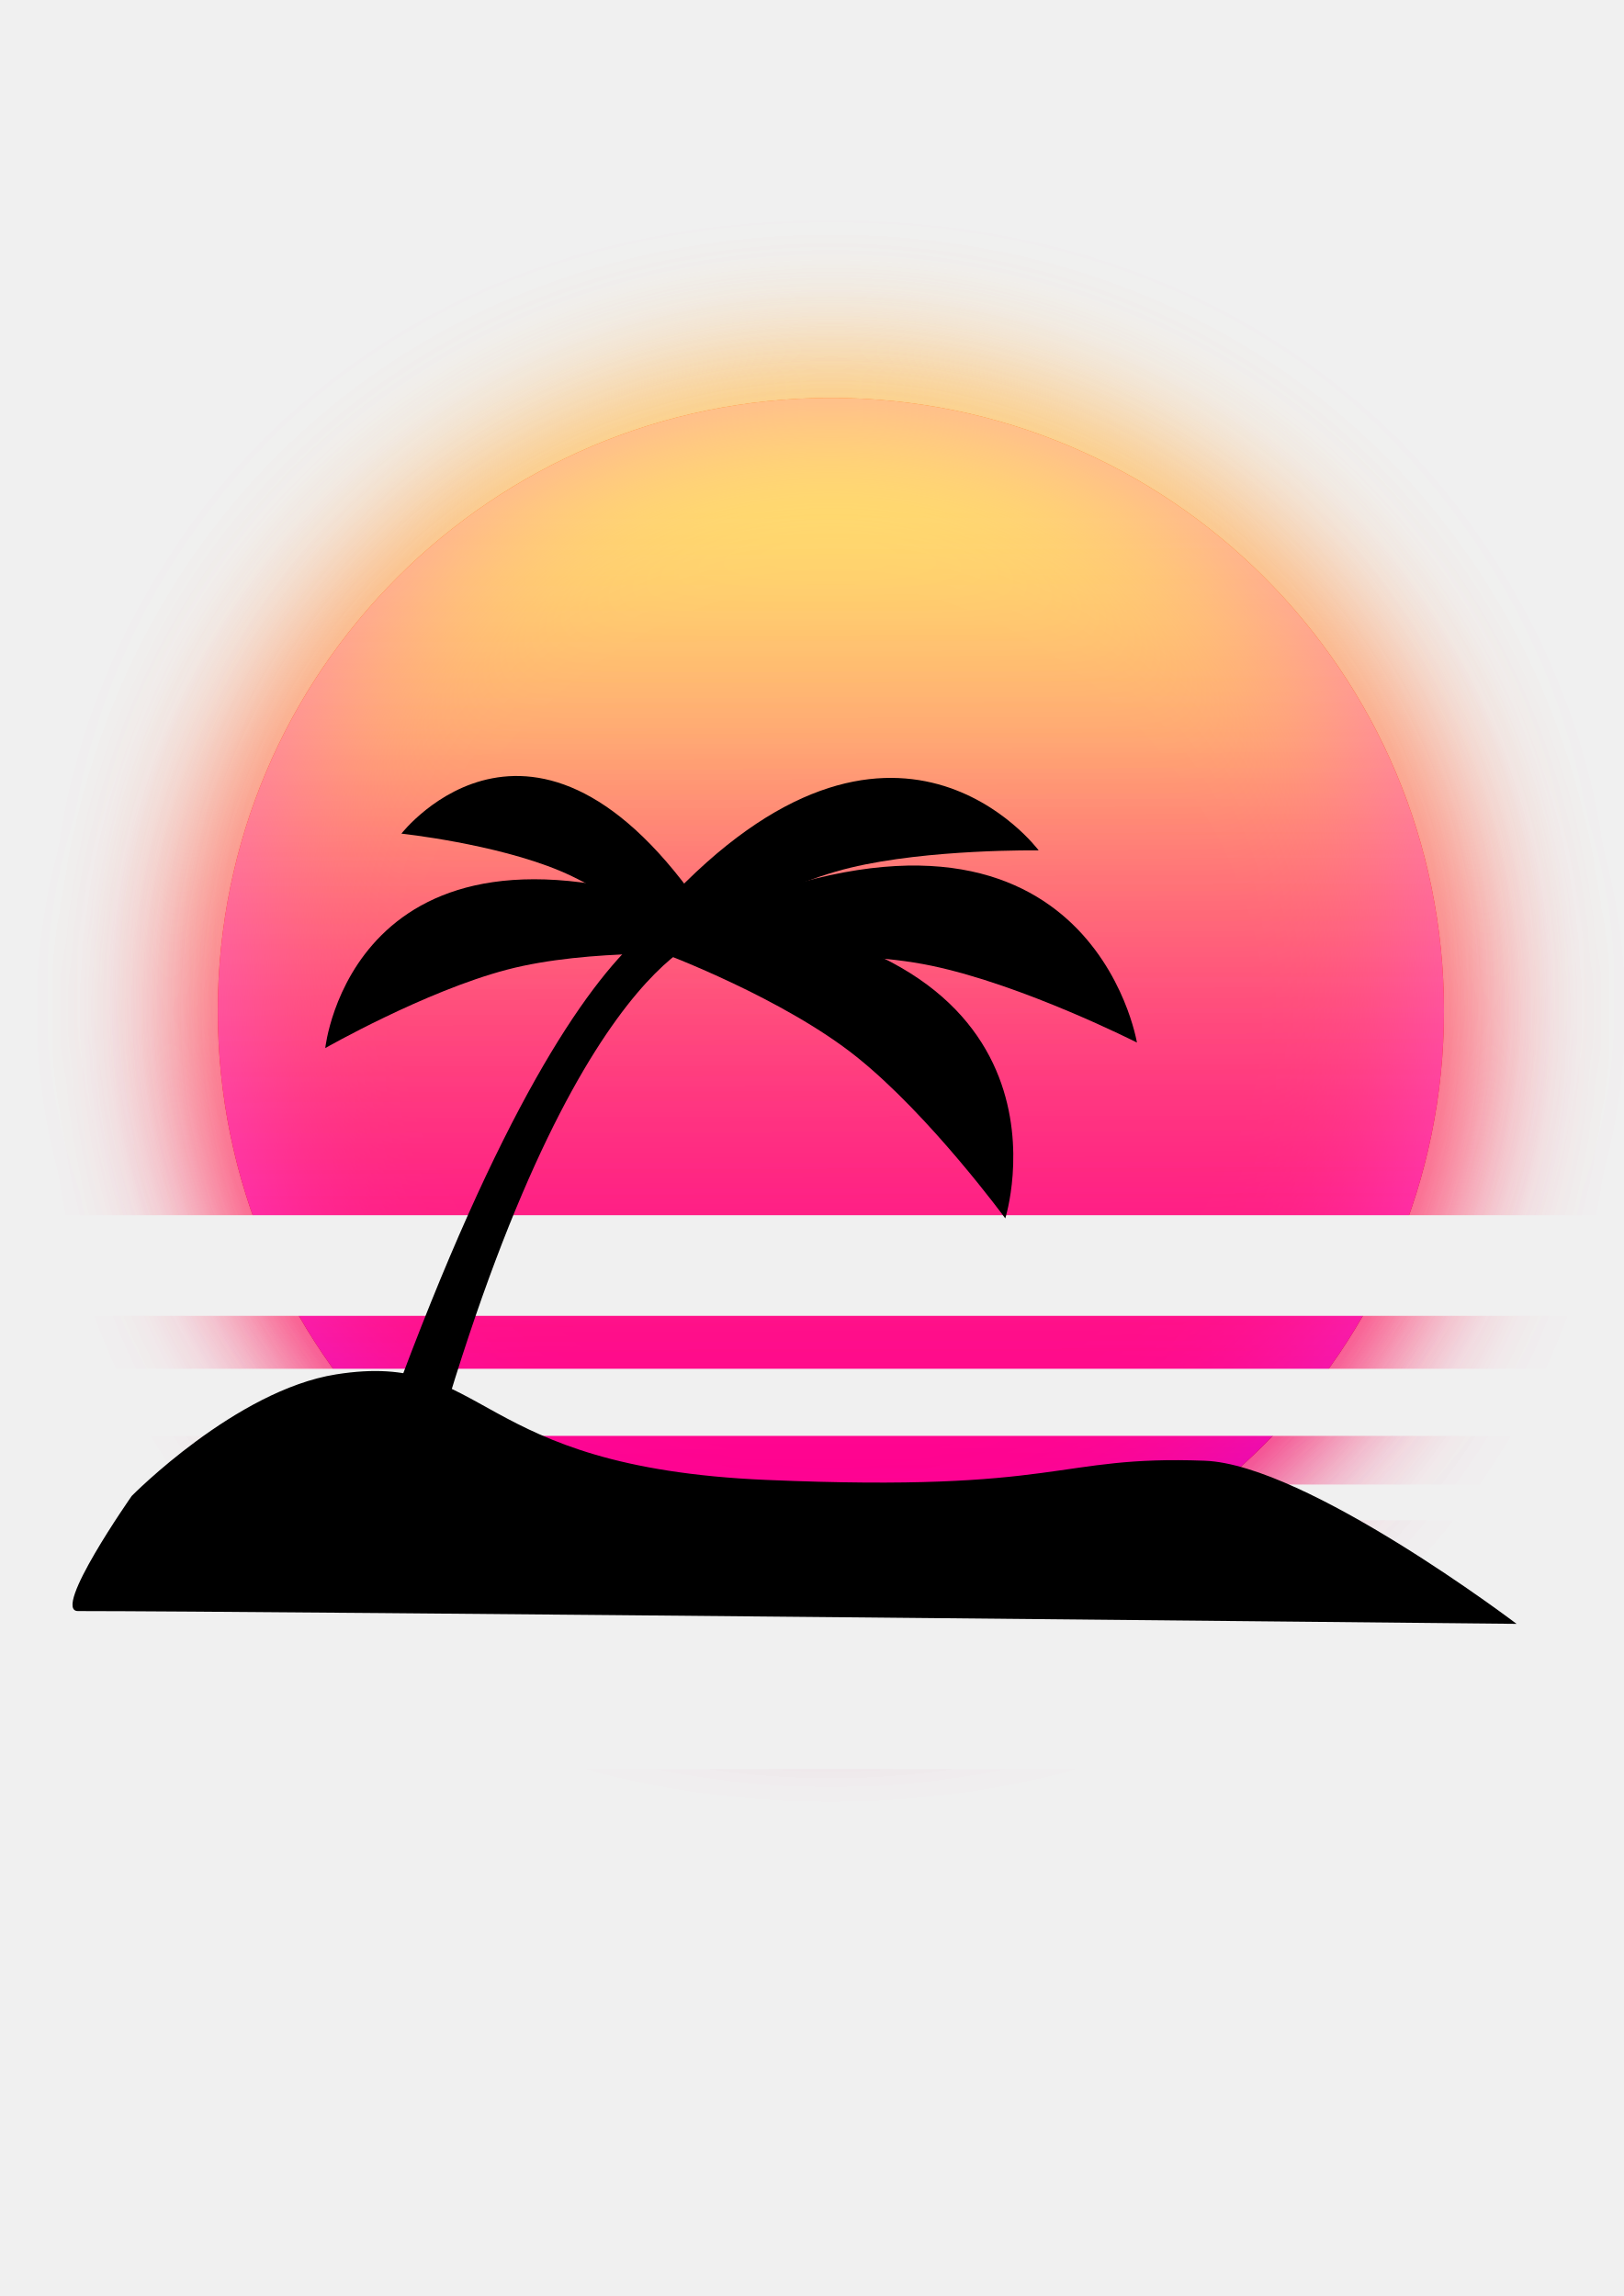
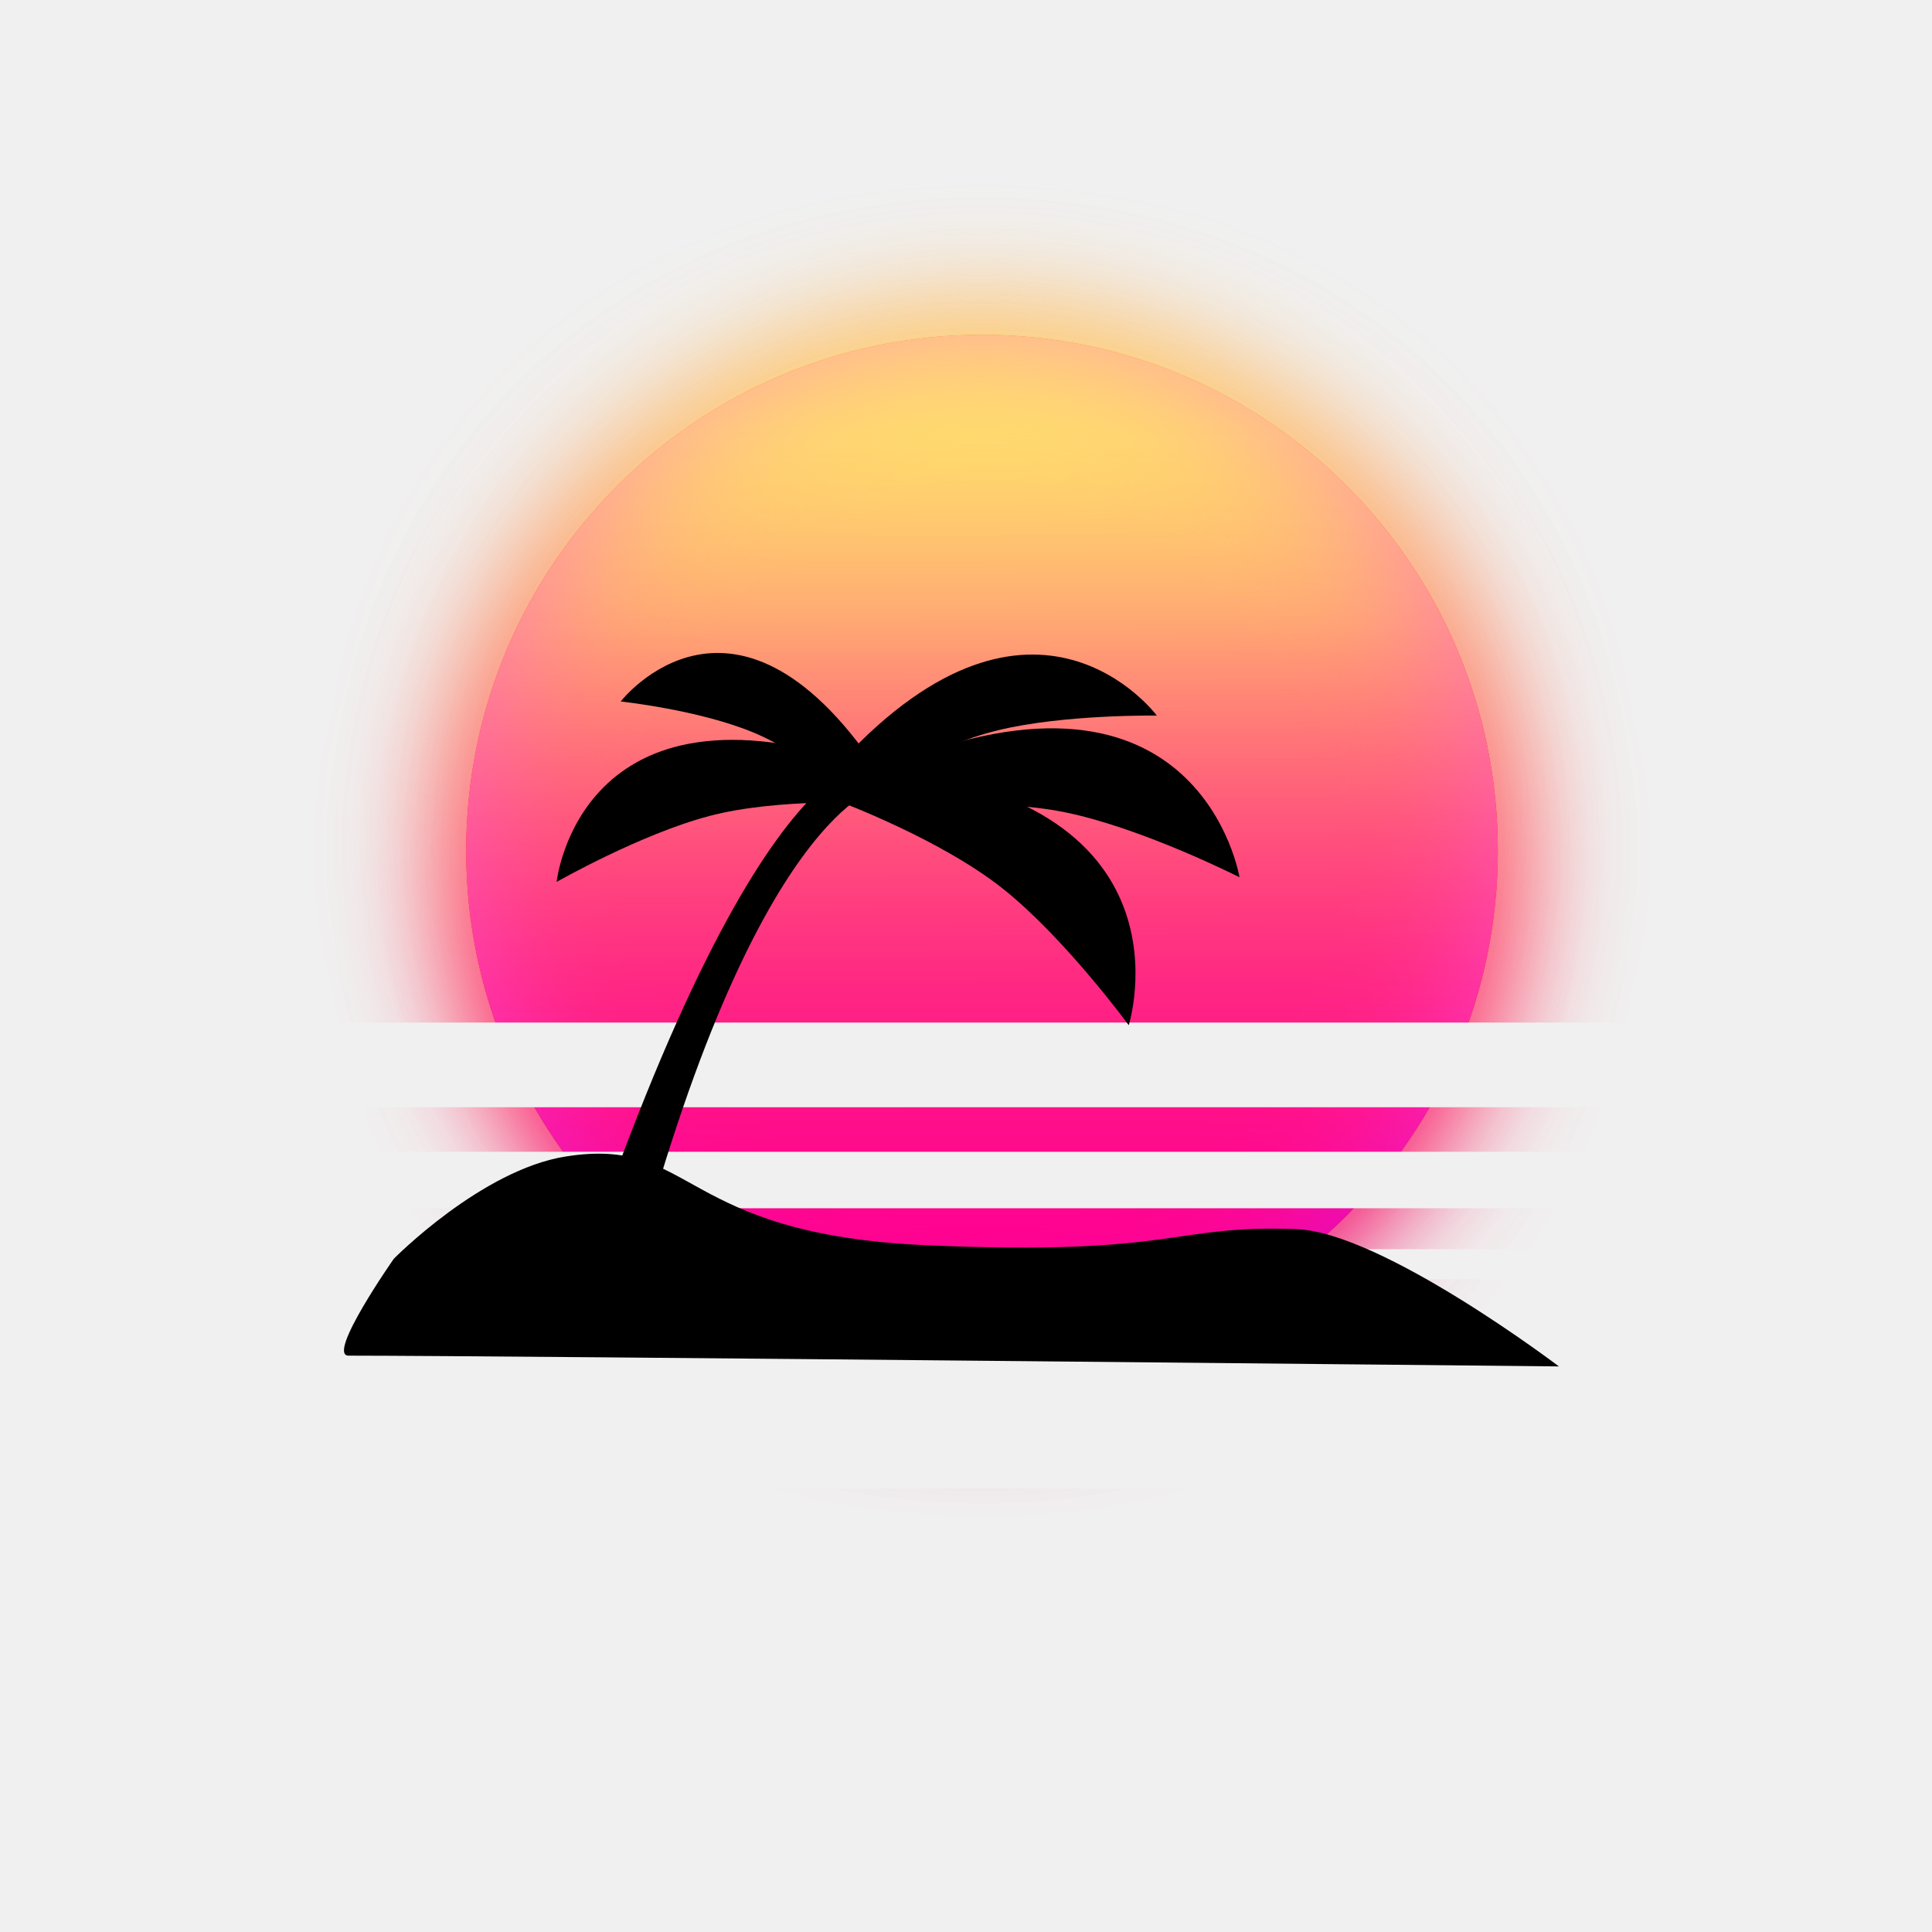
- <svg xmlns="http://www.w3.org/2000/svg" xmlns:xlink="http://www.w3.org/1999/xlink" width="210mm" height="297mm" viewBox="0 0 210 297" version="1.1" id="svg5">
+ <svg xmlns="http://www.w3.org/2000/svg" xmlns:xlink="http://www.w3.org/1999/xlink" width="210mm" height="210mm" viewBox="0 0 210 297" version="1.1" id="svg5">
  <defs id="defs2">
    <linearGradient id="linearGradient403">
      <stop style="stop-color:#ffd42a;stop-opacity:1" offset="0" id="stop399" />
      <stop style="stop-color:#ff0000;stop-opacity:1" offset="1" id="stop401" />
    </linearGradient>
    <linearGradient xlink:href="#linearGradient403" id="linearGradient405" x1="107.463" y1="66.077" x2="107.81" y2="206.231" gradientUnits="userSpaceOnUse" />
    <filter y="-0.148" height="1.296" style="color-interpolation-filters:sRGB" id="filter4871" x="-0.148" width="1.296">
      <feGaussianBlur stdDeviation="9.786" result="result6" id="feGaussianBlur4861" />
      <feComposite result="result8" in="SourceGraphic" operator="lighter" in2="result6" id="feComposite4863" />
      <feComposite result="result9" operator="lighter" in2="SourceAlpha" in="result8" id="feComposite4865" />
      <feColorMatrix values="299.378" result="result10" id="feColorMatrix4867" type="hueRotate" />
      <feBlend in="result10" mode="hard-light" in2="result6" id="feBlend4869" />
    </filter>
    <mask maskUnits="userSpaceOnUse" id="mask-powermask-path-effect5326">
      <path id="mask-powermask-path-effect5326_box" style="fill:#ffffff;fill-opacity:1" d="M 3.684,26.984 H 211.242 V 234.542 H 3.684 Z" />
      <g id="g5324" transform="matrix(1.154876,0,0,1.757473,-18.04674,-128.2386)" style="">
        <rect style="opacity:1;fill:#000000;stroke-width:0.235" id="rect5316" width="181.191" height="7.407" x="15.65" y="162.411" d="M 15.65,162.411 H 196.841 v 7.407 H 15.65 Z" />
        <rect style="fill:#000000;stroke-width:0.193" id="rect5318" width="181.191" height="4.987" x="40.641" y="175.429" transform="matrix(1,0,-0.1394832,0.9902244,0,0)" d="m 40.641,175.429 h 181.191 v 4.987 H 40.641 Z" />
        <rect style="fill:#000000;stroke-width:0.14" id="rect5320" width="181.191" height="2.631" x="15.476" y="182.234" d="m 15.476,182.234 h 181.191 v 2.631 H 15.476 Z" />
        <rect style="fill:#000000;stroke-width:0.331" id="rect5322" width="181.191" height="14.681" x="15.824" y="188.494" d="M 15.824,188.494 H 197.015 v 14.681 H 15.824 Z" />
      </g>
    </mask>
  </defs>
  <g id="layer1">
    <path style="fill:url(#linearGradient405);fill-opacity:1;stroke-width:0.265;filter:url(#filter4871)" id="path61" mask="url(#mask-powermask-path-effect5326)" d="M 186.755,130.763 A 79.293,79.293 0 0 1 107.463,210.056 79.293,79.293 0 0 1 28.17,130.763 79.293,79.293 0 0 1 107.463,51.471 79.293,79.293 0 0 1 186.755,130.763 Z" />
    <path style="opacity:1;fill:#000000;stroke-width:0.265" d="M 45.211,197.189 C 74.772,109.201 92.508,116.852 92.508,116.852 l -0.696,4.173 c 0,0 -19.367,3.564 -38.255,75.815 -0.821,3.142 -8.347,0.348 -8.347,0.348 z" id="path5204" />
    <path style="opacity:1;fill:#000000;stroke-width:0.265" d="m 89.545,117.965 c 51.743,4.047 40.473,39.636 40.473,39.636 0,0 -9.725,-13.281 -19.218,-20.881 -9.493,-7.6 -24.891,-13.356 -24.891,-13.356 z" id="path5307" />
    <path style="fill:#000000;stroke-width:0.265" d="m 93.025,117.799 c 47.984,-19.78 54.019,17.06 54.019,17.06 0,0 -14.678,-7.45 -26.582,-9.938 -11.904,-2.488 -28.241,-0.662 -28.241,-0.662 z" id="path5307-0" />
    <path style="fill:#000000;stroke-width:0.223" d="m 85.958,116.906 c 29.741,-32.043 48.377,-6.904 48.377,-6.904 0,0 -14.211,-0.212 -24.39,2.252 -10.179,2.464 -22.164,9.733 -22.164,9.733 z" id="path5307-0-4" />
    <path style="fill:#000000;stroke-width:0.238" d="m 90.004,117.753 c -44.461,-15.244 -47.936,17.822 -47.936,17.822 0,0 12.874,-7.346 23.505,-10.143 10.632,-2.797 25.505,-1.972 25.505,-1.972 z" id="path5307-6" />
    <path style="fill:#000000;stroke-width:0.206" d="M 92.342,119.789 C 69.778,84.763 51.917,107.835 51.917,107.835 c 0,0 12.059,1.282 20.482,4.804 8.423,3.522 17.98,12.018 17.98,12.018 z" id="path5307-6-2" />
    <path style="opacity:1;fill:#000000;stroke-width:0.289" d="m 17.041,193.505 c 0,0 13.453,-13.666 26.431,-15.723 19.935,-3.16 17.069,11.998 55.644,13.654 38.575,1.656 37.234,-3.2 56.687,-2.483 13.179,0.486 40.342,21.102 40.342,21.102 0,0 -162.477,-1.655 -186.06,-1.655 -3.474,0 6.956,-14.896 6.956,-14.896 z" id="path5420" />
  </g>
</svg>
